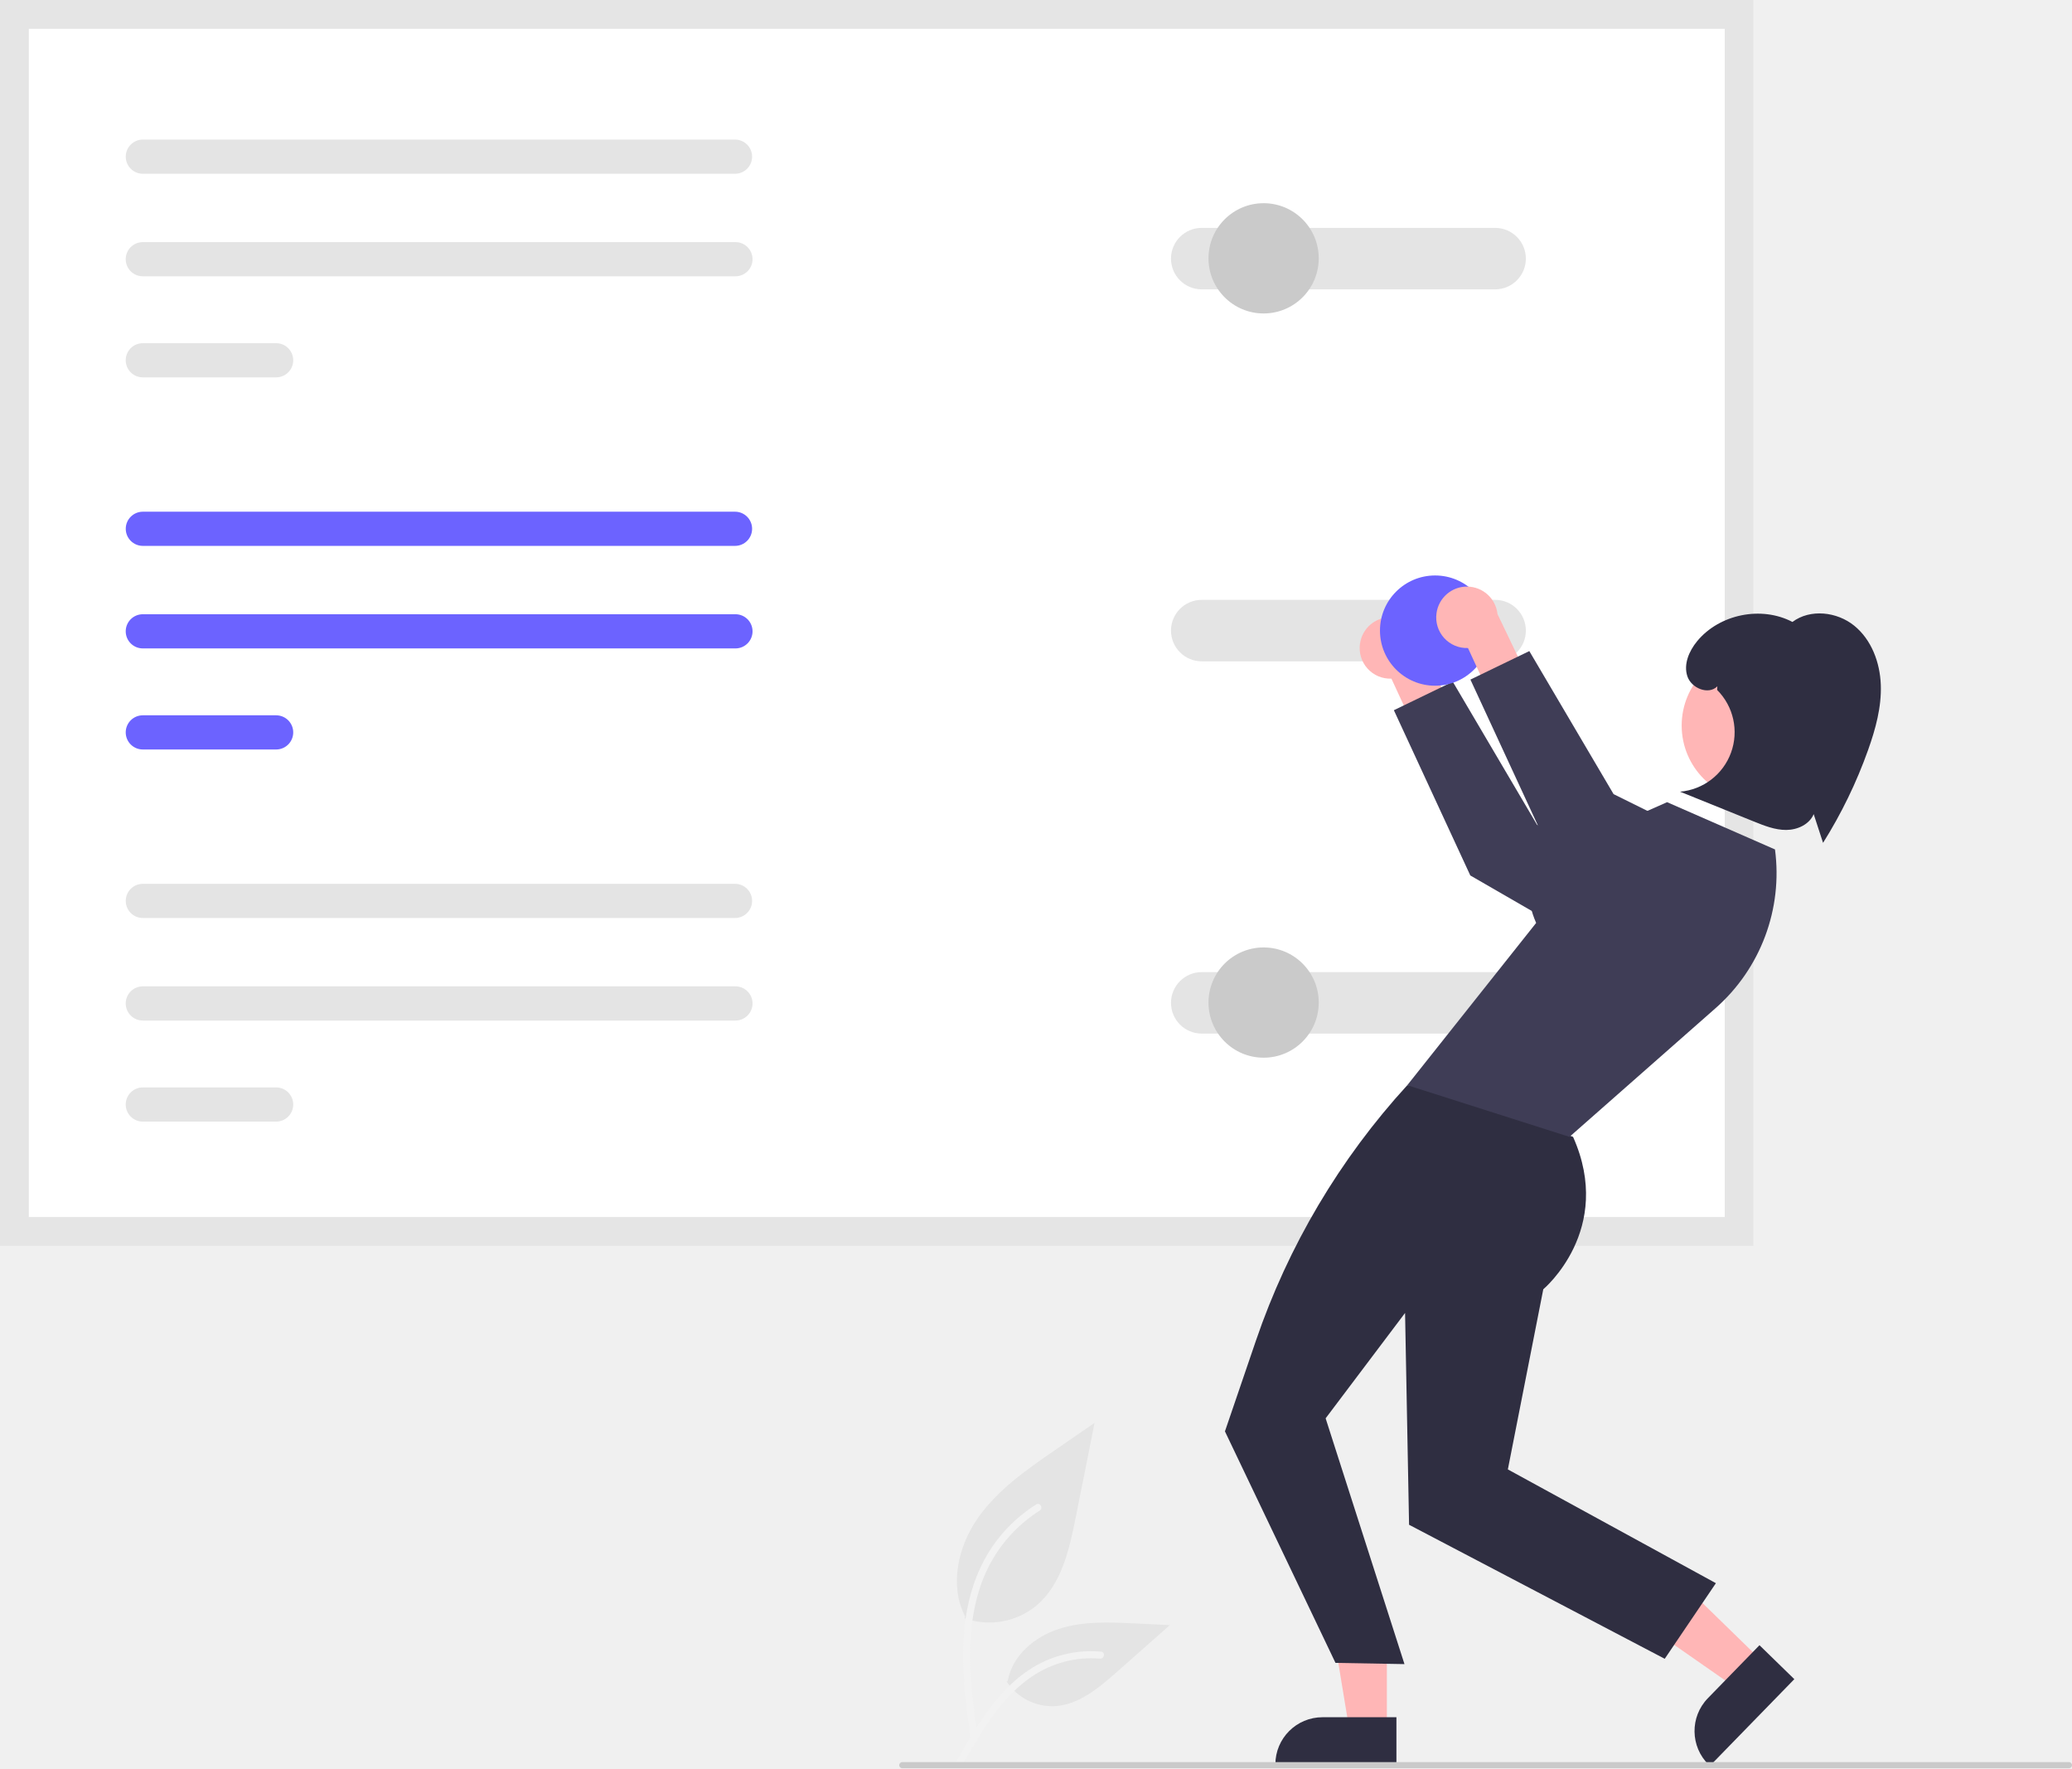
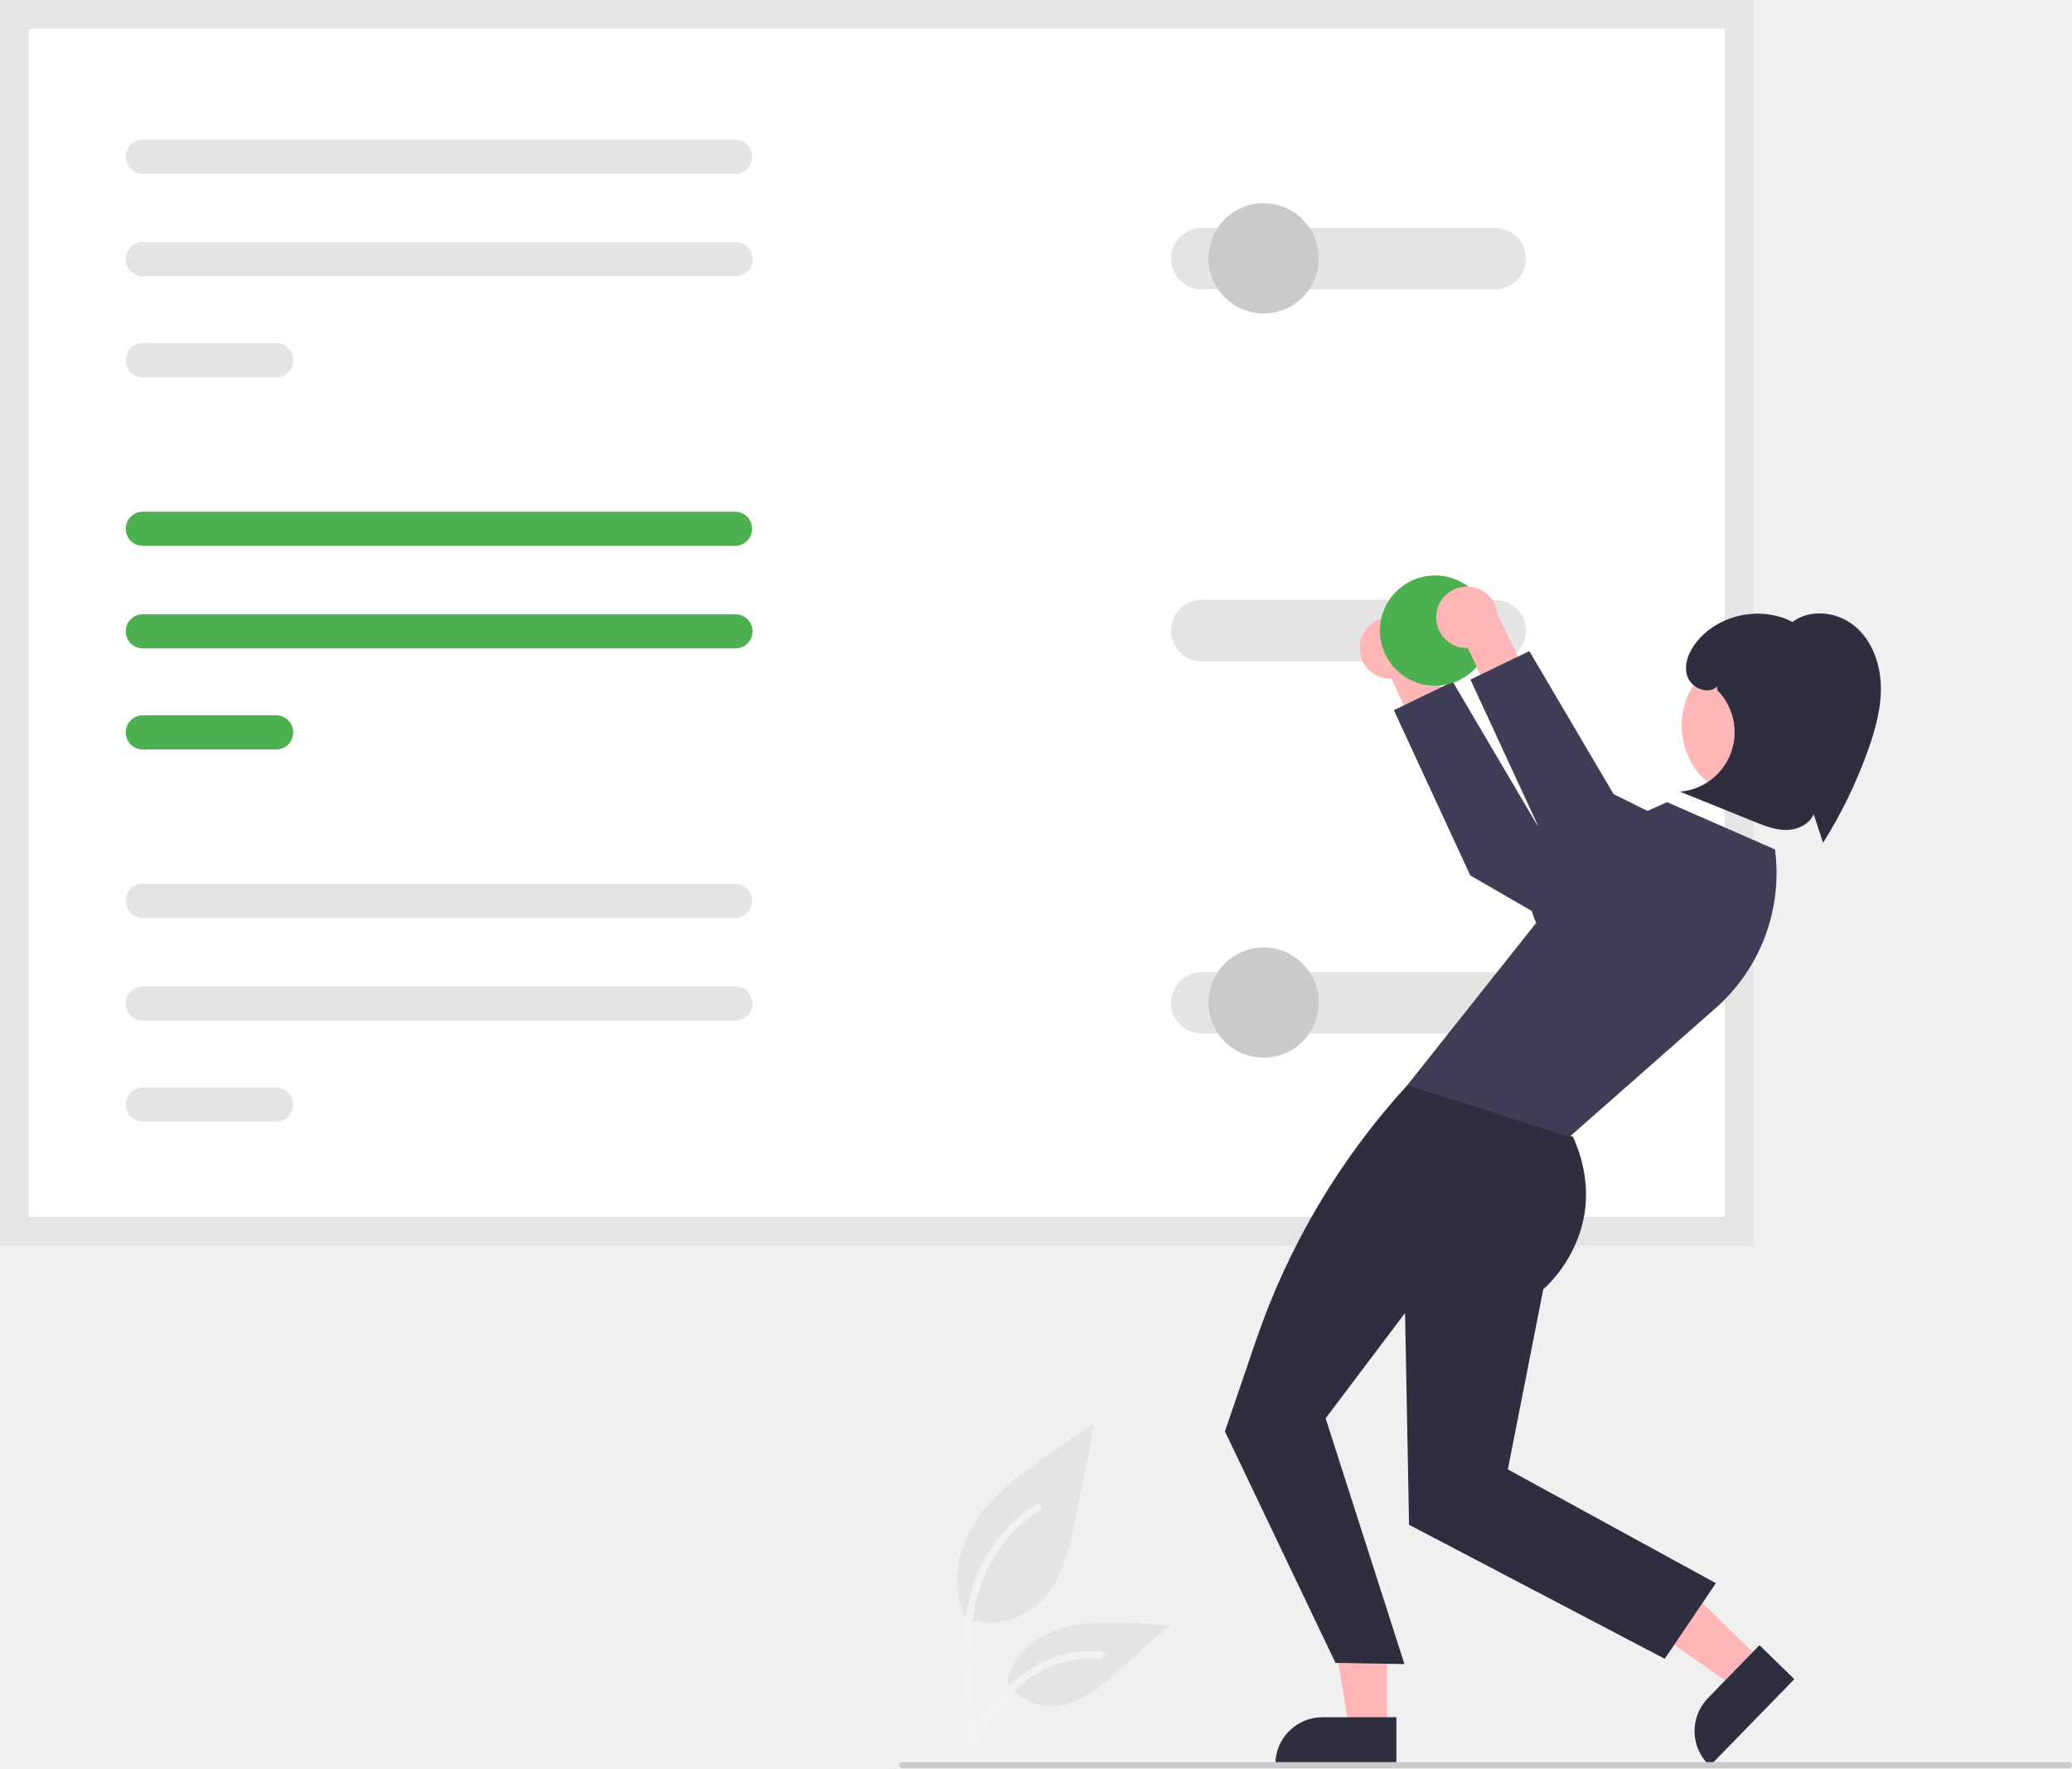
- <svg xmlns="http://www.w3.org/2000/svg" data-name="Layer 1" width="676.658" height="577.348" viewBox="0 0 676.658 577.348">
+ <svg xmlns="http://www.w3.org/2000/svg" data-name="Layer 1" width="676.658" height="577.348" viewBox="0 0 676.658 577.348" version="1.1" id="svg22">
+   <defs id="defs22" />
  <path id="a24dc8e0-63f3-4c57-9da7-8d00cfa1aebe-723" data-name="Path 438" d="M576.714,689.724a24.215,24.215,0,0,0,23.383-4.119c8.19-6.874,10.758-18.196,12.847-28.682l6.18-31.017-12.938,8.908c-9.305,6.406-18.818,13.019-25.26,22.298s-9.252,21.947-4.078,31.988" transform="translate(-261.6708 -161.3261)" fill="#e4e4e4" />
  <path id="bc8b2ee0-9ec2-4139-a7e3-e0b1b1382397-724" data-name="Path 439" d="M578.712,729.434c-1.628-11.864-3.304-23.881-2.159-35.872,1.015-10.649,4.264-21.049,10.878-29.579a49.206,49.206,0,0,1,12.625-11.44c1.262-.796,2.424,1.204,1.167,1.997A46.779,46.779,0,0,0,582.719,676.865c-4.029,10.246-4.675,21.416-3.982,32.3.419,6.582,1.311,13.121,2.206,19.653a1.198,1.198,0,0,1-.808,1.423,1.163,1.163,0,0,1-1.423-.808Z" transform="translate(-261.6708 -161.3261)" fill="#f2f2f2" />
  <path id="a6bcb68f-fec1-4497-88cc-56de52c10faf-725" data-name="Path 442" d="M590.433,710.398a17.825,17.825,0,0,0,15.531,8.019c7.864-.373,14.418-5.86,20.317-11.07l17.452-15.409-11.55-.553c-8.306-.398-16.827-.771-24.738,1.793s-15.208,8.726-16.654,16.915" transform="translate(-261.6708 -161.3261)" fill="#e4e4e4" />
  <path id="a1650e23-bf32-4c95-848c-aacb59e17a01-726" data-name="Path 443" d="M574.109,736.254c7.84-13.871,16.932-29.288,33.181-34.216a37.026,37.026,0,0,1,13.955-1.441c1.482.128,1.112,2.412-.367,2.285a34.398,34.398,0,0,0-22.272,5.892c-6.28,4.275-11.17,10.218-15.308,16.519-2.535,3.861-4.806,7.884-7.076,11.903C575.497,738.481,573.375,737.553,574.109,736.254Z" transform="translate(-261.6708 -161.3261)" fill="#f2f2f2" />
-   <path d="M834.333,568.117H261.671V161.326H834.333Z" transform="translate(-261.6708 -161.3261)" fill="#fff" />
-   <path d="M308.319,328.402a5.58,5.58,0,0,0,0,11.16H501.708a5.58,5.58,0,0,0,0-11.16Z" transform="translate(-261.6708 -161.3261)" fill="#6c63ff" />
-   <path d="M308.319,361.881a5.58,5.58,0,1,0-.024,11.16H501.851a5.58,5.58,0,1,0,0-11.16Z" transform="translate(-261.6708 -161.3261)" fill="#6c63ff" />
-   <path d="M308.319,394.881a5.58,5.58,0,1,0-.024,11.16h43.556a5.58,5.58,0,1,0,0-11.16Z" transform="translate(-261.6708 -161.3261)" fill="#6c63ff" />
-   <path d="M834.333,568.117H261.671V161.326H834.333Zm-563.249-9.414h553.835V170.74h-553.835Z" transform="translate(-261.6708 -161.3261)" fill="#e5e5e5" />
-   <path d="M654.143,478.732a10.037,10.037,0,0,0-.042,20.074h95.838a10.037,10.037,0,1,0,0-20.074Z" transform="translate(-261.6708 -161.3261)" fill="#e4e4e4" />
-   <path d="M654.143,357.185a10.037,10.037,0,0,0-.042,20.074h95.838a10.037,10.037,0,1,0,0-20.074Z" transform="translate(-261.6708 -161.3261)" fill="#e4e4e4" />
-   <path d="M308.319,483.381a5.58,5.58,0,1,0-.024,11.16H501.851a5.58,5.58,0,1,0,0-11.16Z" transform="translate(-261.6708 -161.3261)" fill="#e4e4e4" />
-   <path d="M308.319,516.381a5.58,5.58,0,1,0-.024,11.16h43.556a5.58,5.58,0,1,0,0-11.16Z" transform="translate(-261.6708 -161.3261)" fill="#e4e4e4" />
-   <path d="M308.319,449.902a5.58,5.58,0,0,0,0,11.16H501.708a5.58,5.58,0,0,0,0-11.16Z" transform="translate(-261.6708 -161.3261)" fill="#e4e4e4" />
-   <path d="M308.319,206.902a5.58,5.58,0,0,0,0,11.16H501.708a5.58,5.58,0,0,0,0-11.16Z" transform="translate(-261.6708 -161.3261)" fill="#e4e4e4" />
-   <path d="M308.319,240.381a5.58,5.58,0,1,0-.024,11.16H501.851a5.58,5.58,0,1,0,0-11.16Z" transform="translate(-261.6708 -161.3261)" fill="#e4e4e4" />
-   <path d="M308.319,273.381a5.58,5.58,0,1,0-.024,11.16h43.556a5.58,5.58,0,1,0,0-11.16Z" transform="translate(-261.6708 -161.3261)" fill="#e4e4e4" />
-   <path d="M654.143,235.732a10.037,10.037,0,0,0-.042,20.074h95.838a10.037,10.037,0,1,0,0-20.074Z" transform="translate(-261.6708 -161.3261)" fill="#e4e4e4" />
-   <circle cx="412.662" cy="84.348" r="18" fill="#cacaca" />
-   <path d="M705.793,371.574a9.978,9.978,0,0,0,10.276,11.335l9.559,20.7,13.996-2.741L725.715,371.825a10.032,10.032,0,0,0-19.922-.251Z" transform="translate(-261.6708 -161.3261)" fill="#ffb6b6" />
-   <polygon points="540.954 288.584 501.954 269.293 474.434 222.586 455.198 231.891 480.162 285.848 543.226 322.253 540.954 288.584" fill="#3f3d56" />
-   <polygon points="452.907 564.696 440.647 564.695 434.814 529.347 452.909 529.348 452.907 564.696" fill="#ffb6b6" />
-   <path d="M717.704,737.906l-39.531-.001v-.5a15.387,15.387,0,0,1,15.386-15.386h.001l24.144.001Z" transform="translate(-261.6708 -161.3261)" fill="#2f2e41" />
-   <polygon points="575.282 542.21 566.728 550.992 537.336 530.508 549.961 517.546 575.282 542.21" fill="#ffb6b6" />
-   <path d="M847.648,709.588l-27.582,28.318-.358-.349a15.387,15.387,0,0,1-.287-21.758l.001-.001,16.846-17.296Z" transform="translate(-261.6708 -161.3261)" fill="#2f2e41" />
-   <path d="M729.735,515.652h-8.479l0,0a236.912,236.912,0,0,0-49.423,83.371L661.703,628.682l36.102,75.59,22.528.402-25.748-80.252,25.94-34.4,1.308,69.152,83.492,43.763,16.71-24.685-67.94-37.15,11.57-58.82s23.279-19.412,9.723-49.76Z" transform="translate(-261.6708 -161.3261)" fill="#2f2e41" />
-   <path d="M841.333,438.674,806.097,423.242,767.315,440.427s-10.982,6.247-3.982,22.247l-42.078,52.978s.078.022,52.96,16.87l47.711-42.016a58.743,58.743,0,0,0,19.407-51.832Z" transform="translate(-261.6708 -161.3261)" fill="#3f3d56" />
-   <circle cx="573.749" cy="236.899" r="24.561" fill="#ffb6b6" />
-   <path d="M867.228,365.632c-5.637-4.586-14.379-5.587-20.198-1.235-10.149-5.327-23.865-2.548-31.14,6.309-2.618,3.187-4.473,7.499-3.178,11.415,1.295,3.916,6.882,6.218,9.794,3.297l-.052,1.203a19.495,19.495,0,0,1-12.12,33.198q12.073,4.877,24.145,9.754c3.387,1.368,6.881,2.758,10.533,2.739s7.545-1.793,8.962-5.159q1.529,4.685,3.057,9.37a154.226,154.226,0,0,0,14.715-30.337c2.437-6.846,4.406-14.005,4.143-21.266C875.626,377.657,872.864,370.217,867.228,365.632Z" transform="translate(-261.6708 -161.3261)" fill="#2f2e41" />
-   <circle cx="412.662" cy="327.348" r="18" fill="#cacaca" />
-   <circle cx="468.662" cy="205.895" r="18" fill="#6c63ff" />
-   <path d="M730.793,361.574a9.978,9.978,0,0,0,10.276,11.335l9.559,20.7,13.996-2.741L750.715,361.825a10.032,10.032,0,0,0-19.922-.251Z" transform="translate(-261.6708 -161.3261)" fill="#ffb6b6" />
-   <polygon points="565.954 278.584 526.954 259.293 499.434 212.586 480.198 221.891 505.162 275.848 568.226 312.253 565.954 278.584" fill="#3f3d56" />
-   <path d="M937.329,738.674h-381a1,1,0,0,1,0-2h381a1,1,0,0,1,0,2Z" transform="translate(-261.6708 -161.3261)" fill="#cacaca" />
+   <path d="M834.333,568.117H261.671V161.326H834.333Z" transform="translate(-261.6708 -161.3261)" fill="#fff" id="path1" />
+   <path d="M308.319,328.402a5.58,5.58,0,0,0,0,11.16H501.708a5.58,5.58,0,0,0,0-11.16Z" transform="translate(-261.6708 -161.3261)" fill="#6c63ff" id="path2" style="fill:#4caf50;fill-opacity:1" />
+   <path d="M308.319,361.881a5.58,5.58,0,1,0-.024,11.16H501.851a5.58,5.58,0,1,0,0-11.16Z" transform="translate(-261.6708 -161.3261)" fill="#6c63ff" id="path3" style="fill:#4caf50;fill-opacity:1" />
+   <path d="M308.319,394.881a5.58,5.58,0,1,0-.024,11.16h43.556a5.58,5.58,0,1,0,0-11.16Z" transform="translate(-261.6708 -161.3261)" fill="#6c63ff" id="path4" style="fill:#4caf50;fill-opacity:1" />
+   <path d="M834.333,568.117H261.671V161.326H834.333Zm-563.249-9.414h553.835V170.74h-553.835Z" transform="translate(-261.6708 -161.3261)" fill="#e5e5e5" id="path5" />
+   <path d="M654.143,478.732a10.037,10.037,0,0,0-.042,20.074h95.838a10.037,10.037,0,1,0,0-20.074Z" transform="translate(-261.6708 -161.3261)" fill="#e4e4e4" id="path6" />
+   <path d="M654.143,357.185a10.037,10.037,0,0,0-.042,20.074h95.838a10.037,10.037,0,1,0,0-20.074Z" transform="translate(-261.6708 -161.3261)" fill="#e4e4e4" id="path7" />
+   <path d="M308.319,483.381a5.58,5.58,0,1,0-.024,11.16H501.851a5.58,5.58,0,1,0,0-11.16Z" transform="translate(-261.6708 -161.3261)" fill="#e4e4e4" id="path8" />
+   <path d="M308.319,516.381a5.58,5.58,0,1,0-.024,11.16h43.556a5.58,5.58,0,1,0,0-11.16Z" transform="translate(-261.6708 -161.3261)" fill="#e4e4e4" id="path9" />
+   <path d="M308.319,449.902a5.58,5.58,0,0,0,0,11.16H501.708a5.58,5.58,0,0,0,0-11.16Z" transform="translate(-261.6708 -161.3261)" fill="#e4e4e4" id="path10" />
+   <path d="M308.319,206.902a5.58,5.58,0,0,0,0,11.16H501.708a5.58,5.58,0,0,0,0-11.16Z" transform="translate(-261.6708 -161.3261)" fill="#e4e4e4" id="path11" />
+   <path d="M308.319,240.381a5.58,5.58,0,1,0-.024,11.16H501.851a5.58,5.58,0,1,0,0-11.16Z" transform="translate(-261.6708 -161.3261)" fill="#e4e4e4" id="path12" />
+   <path d="M308.319,273.381a5.58,5.58,0,1,0-.024,11.16h43.556a5.58,5.58,0,1,0,0-11.16Z" transform="translate(-261.6708 -161.3261)" fill="#e4e4e4" id="path13" />
+   <path d="M654.143,235.732a10.037,10.037,0,0,0-.042,20.074h95.838a10.037,10.037,0,1,0,0-20.074Z" transform="translate(-261.6708 -161.3261)" fill="#e4e4e4" id="path14" />
+   <circle cx="412.662" cy="84.348" r="18" fill="#cacaca" id="circle14" />
+   <path d="M705.793,371.574a9.978,9.978,0,0,0,10.276,11.335l9.559,20.7,13.996-2.741L725.715,371.825a10.032,10.032,0,0,0-19.922-.251Z" transform="translate(-261.6708 -161.3261)" fill="#ffb6b6" id="path15" />
+   <polygon points="540.954 288.584 501.954 269.293 474.434 222.586 455.198 231.891 480.162 285.848 543.226 322.253 540.954 288.584" fill="#3f3d56" id="polygon15" />
+   <polygon points="452.907 564.696 440.647 564.695 434.814 529.347 452.909 529.348 452.907 564.696" fill="#ffb6b6" id="polygon16" />
+   <path d="M717.704,737.906l-39.531-.001v-.5a15.387,15.387,0,0,1,15.386-15.386h.001l24.144.001Z" transform="translate(-261.6708 -161.3261)" fill="#2f2e41" id="path16" />
+   <polygon points="575.282 542.21 566.728 550.992 537.336 530.508 549.961 517.546 575.282 542.21" fill="#ffb6b6" id="polygon17" />
+   <path d="M847.648,709.588l-27.582,28.318-.358-.349a15.387,15.387,0,0,1-.287-21.758l.001-.001,16.846-17.296Z" transform="translate(-261.6708 -161.3261)" fill="#2f2e41" id="path17" />
+   <path d="M729.735,515.652h-8.479l0,0a236.912,236.912,0,0,0-49.423,83.371L661.703,628.682l36.102,75.59,22.528.402-25.748-80.252,25.94-34.4,1.308,69.152,83.492,43.763,16.71-24.685-67.94-37.15,11.57-58.82s23.279-19.412,9.723-49.76Z" transform="translate(-261.6708 -161.3261)" fill="#2f2e41" id="path18" />
+   <path d="M841.333,438.674,806.097,423.242,767.315,440.427s-10.982,6.247-3.982,22.247l-42.078,52.978s.078.022,52.96,16.87l47.711-42.016a58.743,58.743,0,0,0,19.407-51.832Z" transform="translate(-261.6708 -161.3261)" fill="#3f3d56" id="path19" />
+   <circle cx="573.749" cy="236.899" r="24.561" fill="#ffb6b6" id="circle19" />
+   <path d="M867.228,365.632c-5.637-4.586-14.379-5.587-20.198-1.235-10.149-5.327-23.865-2.548-31.14,6.309-2.618,3.187-4.473,7.499-3.178,11.415,1.295,3.916,6.882,6.218,9.794,3.297l-.052,1.203a19.495,19.495,0,0,1-12.12,33.198q12.073,4.877,24.145,9.754c3.387,1.368,6.881,2.758,10.533,2.739s7.545-1.793,8.962-5.159q1.529,4.685,3.057,9.37a154.226,154.226,0,0,0,14.715-30.337c2.437-6.846,4.406-14.005,4.143-21.266C875.626,377.657,872.864,370.217,867.228,365.632Z" transform="translate(-261.6708 -161.3261)" fill="#2f2e41" id="path20" />
+   <circle cx="412.662" cy="327.348" r="18" fill="#cacaca" id="circle20" />
+   <circle cx="468.662" cy="205.895" r="18" fill="#6c63ff" id="circle21" style="fill:#4caf50;fill-opacity:1" />
+   <path d="M730.793,361.574a9.978,9.978,0,0,0,10.276,11.335l9.559,20.7,13.996-2.741L750.715,361.825a10.032,10.032,0,0,0-19.922-.251Z" transform="translate(-261.6708 -161.3261)" fill="#ffb6b6" id="path21" />
+   <polygon points="565.954 278.584 526.954 259.293 499.434 212.586 480.198 221.891 505.162 275.848 568.226 312.253 565.954 278.584" fill="#3f3d56" id="polygon21" />
+   <path d="M937.329,738.674h-381a1,1,0,0,1,0-2h381a1,1,0,0,1,0,2Z" transform="translate(-261.6708 -161.3261)" fill="#cacaca" id="path22" />
</svg>
